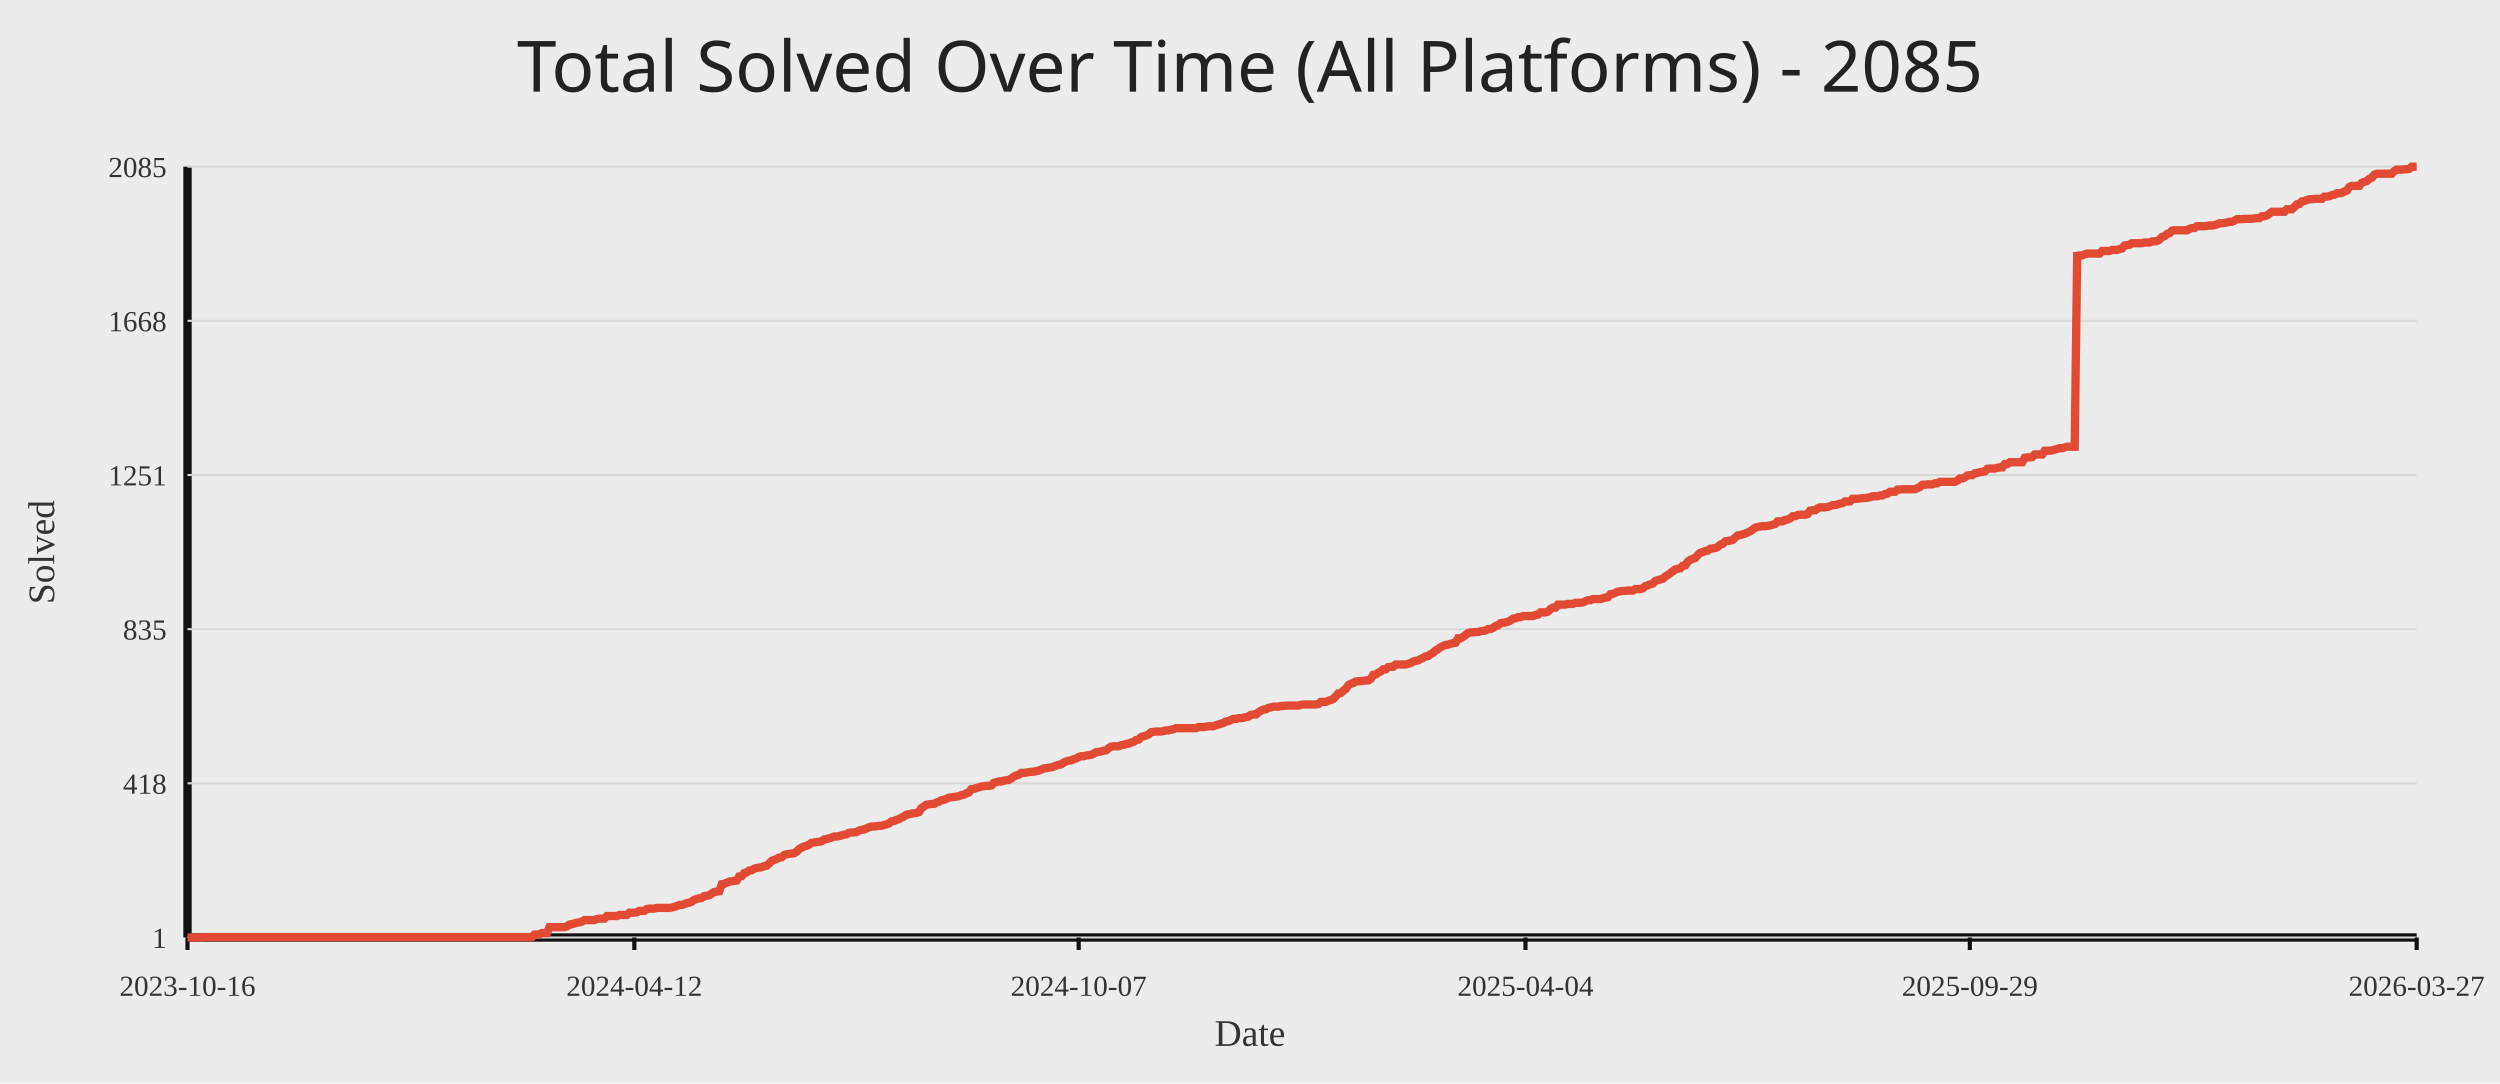
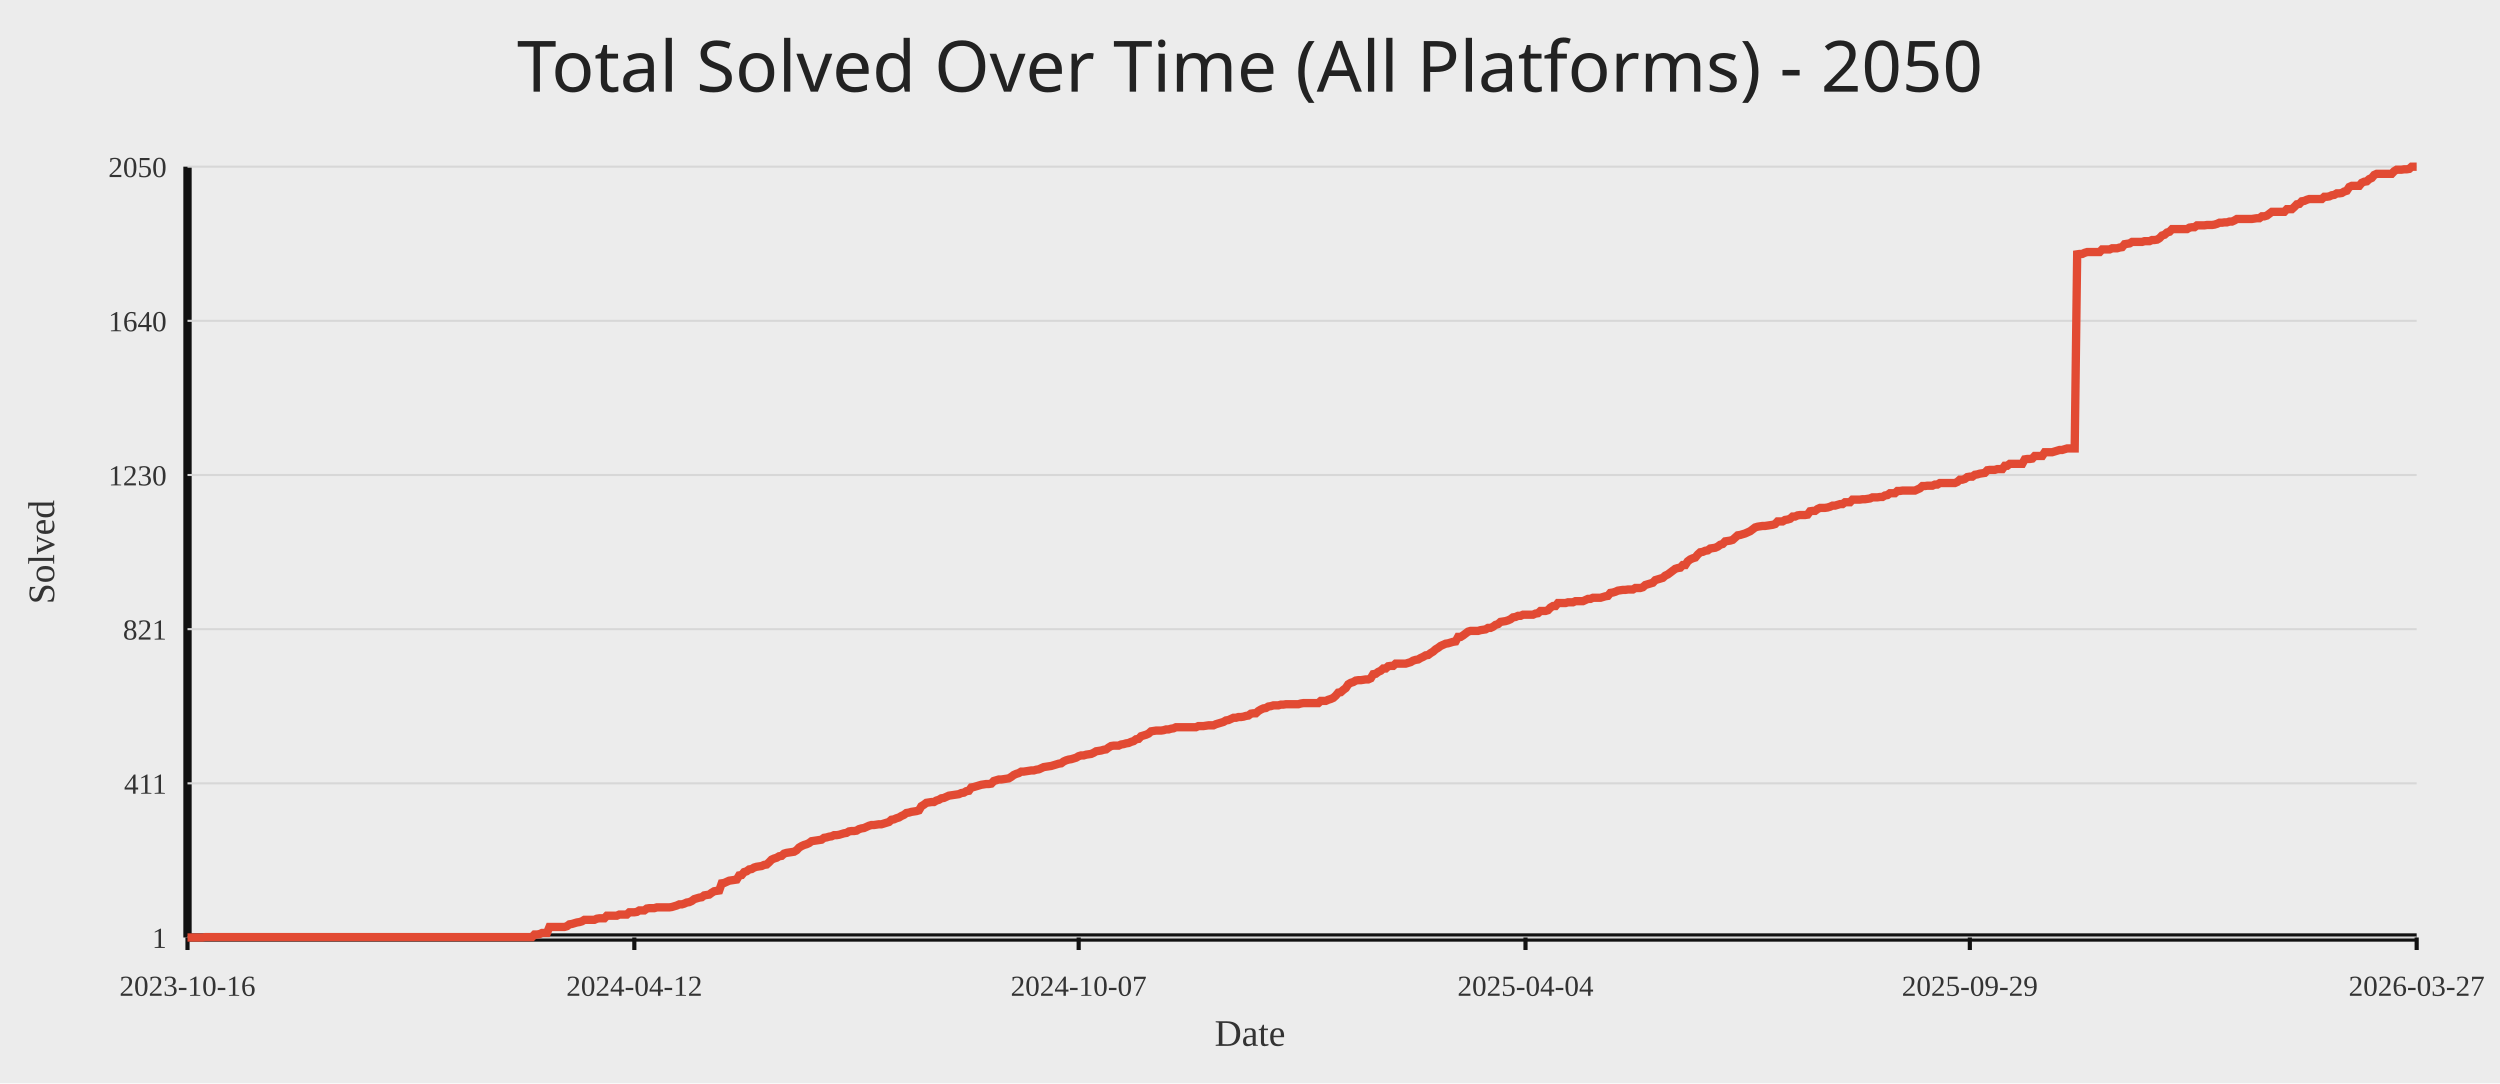
<svg xmlns="http://www.w3.org/2000/svg" width="1200" height="520">
  <rect width="100%" height="100%" fill="#ececec" />
-   <text x="50%" y="44" text-anchor="middle" fill="#222" font-size="34" font-family="Comic Sans MS, Segoe UI">Total Solved Over Time (All Platforms) - 2085</text>
+   <text x="50%" y="44" text-anchor="middle" fill="#222" font-size="34" font-family="Comic Sans MS, Segoe UI">Total Solved Over Time (All Platforms) - 2050</text>
  <line x1="90" y1="450" x2="1160" y2="450" stroke="#111" stroke-width="4" />
  <line x1="90" y1="80" x2="90" y2="450" stroke="#111" stroke-width="4" />
  <line x1="90" y1="450.00" x2="1160" y2="450.00" stroke="#d7d7d7" stroke-width="1" />
  <text x="80" y="455.00" text-anchor="end" fill="#333" font-size="14">1</text>
  <line x1="90" y1="376.00" x2="1160" y2="376.00" stroke="#d7d7d7" stroke-width="1" />
-   <text x="80" y="381.00" text-anchor="end" fill="#333" font-size="14">418</text>
+   <text x="80" y="381.00" text-anchor="end" fill="#333" font-size="14">411</text>
  <line x1="90" y1="302.00" x2="1160" y2="302.00" stroke="#d7d7d7" stroke-width="1" />
-   <text x="80" y="307.00" text-anchor="end" fill="#333" font-size="14">835</text>
+   <text x="80" y="307.00" text-anchor="end" fill="#333" font-size="14">821</text>
  <line x1="90" y1="228.00" x2="1160" y2="228.00" stroke="#d7d7d7" stroke-width="1" />
-   <text x="80" y="233.00" text-anchor="end" fill="#333" font-size="14">1251</text>
+   <text x="80" y="233.00" text-anchor="end" fill="#333" font-size="14">1230</text>
  <line x1="90" y1="154.00" x2="1160" y2="154.00" stroke="#d7d7d7" stroke-width="1" />
-   <text x="80" y="159.00" text-anchor="end" fill="#333" font-size="14">1668</text>
+   <text x="80" y="159.00" text-anchor="end" fill="#333" font-size="14">1640</text>
  <line x1="90" y1="80.00" x2="1160" y2="80.00" stroke="#d7d7d7" stroke-width="1" />
-   <text x="80" y="85.00" text-anchor="end" fill="#333" font-size="14">2085</text>
+   <text x="80" y="85.00" text-anchor="end" fill="#333" font-size="14">2050</text>
  <line x1="90.00" y1="450" x2="90.00" y2="456" stroke="#111" stroke-width="2" />
  <text x="90.00" y="478" text-anchor="middle" fill="#333" font-size="14">2023-10-16</text>
  <line x1="304.48" y1="450" x2="304.48" y2="456" stroke="#111" stroke-width="2" />
  <text x="304.48" y="478" text-anchor="middle" fill="#333" font-size="14">2024-04-12</text>
  <line x1="517.76" y1="450" x2="517.76" y2="456" stroke="#111" stroke-width="2" />
  <text x="517.76" y="478" text-anchor="middle" fill="#333" font-size="14">2024-10-07</text>
  <line x1="732.24" y1="450" x2="732.24" y2="456" stroke="#111" stroke-width="2" />
  <text x="732.24" y="478" text-anchor="middle" fill="#333" font-size="14">2025-04-04</text>
  <line x1="945.52" y1="450" x2="945.52" y2="456" stroke="#111" stroke-width="2" />
  <text x="945.52" y="478" text-anchor="middle" fill="#333" font-size="14">2025-09-29</text>
  <line x1="1160.00" y1="450" x2="1160.00" y2="456" stroke="#111" stroke-width="2" />
  <text x="1160.00" y="478" text-anchor="middle" fill="#333" font-size="14">2026-03-27</text>
-   <polyline fill="none" stroke="#e24a33" stroke-width="4" points="90.00,450.00 91.20,450.00 92.40,450.00 93.59,450.00 94.79,450.00 95.99,450.00 97.19,450.00 98.39,449.82 99.59,449.82 100.78,449.82 101.98,449.82 103.18,449.82 104.38,449.82 105.58,449.82 106.77,449.82 107.97,449.82 109.17,449.82 110.37,449.82 111.57,449.82 112.77,449.82 113.96,449.82 115.16,449.82 116.36,449.82 117.56,449.82 118.76,449.82 119.96,449.82 121.15,449.82 122.35,449.82 123.55,449.82 124.75,449.82 125.95,449.82 127.14,449.82 128.34,449.82 129.54,449.82 130.74,449.82 131.94,449.82 133.14,449.82 134.33,449.82 135.53,449.82 136.73,449.82 137.93,449.82 139.13,449.82 140.32,449.82 141.52,449.82 142.72,449.82 143.92,449.82 145.12,449.82 146.32,449.82 147.51,449.82 148.71,449.82 149.91,449.82 151.11,449.82 152.31,449.82 153.51,449.82 154.70,449.82 155.90,449.82 157.10,449.82 158.30,449.82 159.50,449.82 160.69,449.82 161.89,449.82 163.09,449.82 164.29,449.82 165.49,449.82 166.69,449.82 167.88,449.82 169.08,449.82 170.28,449.82 171.48,449.82 172.68,449.82 173.87,449.82 175.07,449.82 176.27,449.82 177.47,449.82 178.67,449.82 179.87,449.82 181.06,449.82 182.26,449.82 183.46,449.82 184.66,449.82 185.86,449.82 187.05,449.82 188.25,449.82 189.45,449.82 190.65,449.82 191.85,449.82 193.05,449.82 194.24,449.82 195.44,449.82 196.64,449.82 197.84,449.82 199.04,449.82 200.24,449.82 201.43,449.82 202.63,449.82 203.83,449.82 205.03,449.82 206.23,449.82 207.42,449.82 208.62,449.82 209.82,449.82 211.02,449.82 212.22,449.82 213.42,449.82 214.61,449.82 215.81,449.82 217.01,449.82 218.21,449.82 219.41,449.82 220.60,449.82 221.80,449.82 223.00,449.82 224.20,449.82 225.40,449.82 226.60,449.82 227.79,449.82 228.99,449.82 230.19,449.82 231.39,449.82 232.59,449.82 233.78,449.82 234.98,449.82 236.18,449.82 237.38,449.82 238.58,449.82 239.78,449.82 240.97,449.82 242.17,449.82 243.37,449.82 244.57,449.82 245.77,449.82 246.97,449.82 248.16,449.82 249.36,449.82 250.56,449.82 251.76,449.82 252.96,449.82 254.15,449.82 255.35,449.82 256.55,448.58 257.75,448.58 258.95,448.40 260.15,447.87 261.34,447.87 262.54,447.87 263.74,445.03 264.94,445.03 266.14,445.03 267.33,445.03 268.53,445.03 269.73,445.03 270.93,445.03 272.13,444.67 273.33,443.79 274.52,443.61 275.72,443.25 276.92,442.90 278.12,442.72 279.32,442.37 280.52,441.66 281.71,441.66 282.91,441.66 284.11,441.66 285.31,441.66 286.51,441.12 287.70,440.95 288.90,440.95 290.10,440.95 291.30,439.70 292.50,439.70 293.70,439.70 294.89,439.70 296.09,439.70 297.29,439.17 298.49,439.17 299.69,439.17 300.88,439.17 302.08,438.10 303.28,438.10 304.48,438.10 305.68,437.93 306.88,437.22 308.07,437.22 309.27,437.22 310.47,436.33 311.67,436.15 312.87,436.15 314.06,436.15 315.26,435.80 316.46,435.80 317.66,435.80 318.86,435.80 320.06,435.80 321.25,435.80 322.45,435.62 323.65,435.26 324.85,434.91 326.05,434.38 327.25,434.38 328.44,434.02 329.64,433.49 330.84,433.31 332.04,432.78 333.24,431.89 334.43,431.54 335.63,431.18 336.83,431.00 338.03,430.12 339.23,429.94 340.43,429.76 341.62,428.87 342.82,428.16 344.02,427.98 345.22,427.81 346.42,424.43 347.61,424.26 348.81,423.72 350.01,423.19 351.21,423.01 352.41,422.84 353.61,422.66 354.80,420.71 356.00,420.53 357.20,419.11 358.40,418.75 359.60,417.86 360.80,417.69 361.99,416.98 363.19,416.62 364.39,416.44 365.59,416.27 366.79,415.73 367.98,415.56 369.18,414.49 370.38,413.25 371.58,412.72 372.78,412.36 373.98,411.65 375.17,411.47 376.37,410.41 377.57,410.05 378.77,409.88 379.97,409.70 381.16,409.52 382.36,408.81 383.56,407.57 384.76,406.86 385.96,406.32 387.16,405.97 388.35,405.44 389.55,404.55 390.75,404.37 391.95,404.19 393.15,404.02 394.34,403.84 395.54,402.95 396.74,402.77 397.94,402.42 399.14,402.06 400.34,401.53 401.53,401.53 402.73,401.35 403.93,401.00 405.13,400.64 406.33,400.47 407.53,399.76 408.72,399.58 409.92,399.58 411.12,399.40 412.32,398.69 413.52,398.33 414.71,398.16 415.91,397.62 417.11,397.09 418.31,396.74 419.51,396.74 420.71,396.56 421.90,396.38 423.10,396.38 424.30,396.03 425.50,395.67 426.70,395.32 427.89,394.25 429.09,394.07 430.29,393.54 431.49,393.19 432.69,392.48 433.89,391.94 435.08,391.06 436.28,390.88 437.48,390.52 438.68,390.35 439.88,390.17 441.08,389.81 442.27,387.86 443.47,387.15 444.67,386.26 445.87,386.08 447.07,385.91 448.26,385.91 449.46,385.20 450.66,384.84 451.86,384.13 453.06,383.95 454.26,383.42 455.45,382.89 456.65,382.71 457.85,382.53 459.05,382.36 460.25,382.18 461.44,381.65 462.64,381.47 463.84,380.76 465.04,380.40 466.24,378.81 467.44,378.63 468.63,378.27 469.83,377.92 471.03,377.56 472.23,377.38 473.43,377.21 474.62,377.21 475.82,377.03 477.02,375.79 478.22,375.43 479.42,375.08 480.62,375.08 481.81,374.72 483.01,374.54 484.21,374.37 485.41,373.66 486.61,372.77 487.81,372.24 489.00,371.88 490.20,370.99 491.40,370.99 492.60,370.82 493.80,370.64 494.99,370.46 496.19,370.46 497.39,370.11 498.59,369.93 499.79,369.40 500.99,368.86 502.18,368.69 503.38,368.51 504.58,368.33 505.78,367.98 506.98,367.44 508.17,367.09 509.37,366.91 510.57,366.02 511.77,365.49 512.97,365.13 514.17,364.96 515.36,364.42 516.56,364.07 517.76,363.36 518.96,363.00 520.16,363.00 521.35,362.65 522.55,362.47 523.75,362.29 524.95,361.76 526.15,361.05 527.35,360.87 528.54,360.70 529.74,360.34 530.94,360.16 532.14,359.10 533.34,358.39 534.54,358.21 535.73,358.21 536.93,358.21 538.13,357.68 539.33,357.50 540.53,357.14 541.72,356.97 542.92,356.43 544.12,356.08 545.32,355.19 546.52,355.01 547.72,353.77 548.91,353.42 550.11,353.06 551.31,352.53 552.51,351.46 553.71,351.29 554.90,351.11 556.10,351.11 557.30,351.11 558.50,350.93 559.70,350.58 560.90,350.58 562.09,350.22 563.29,350.04 564.49,349.51 565.69,349.51 566.89,349.51 568.09,349.51 569.28,349.51 570.48,349.51 571.68,349.51 572.88,349.51 574.08,349.51 575.27,348.98 576.47,348.98 577.67,348.98 578.87,348.80 580.07,348.62 581.27,348.62 582.46,348.62 583.66,348.09 584.86,347.74 586.06,347.38 587.26,347.02 588.45,346.31 589.65,346.14 590.85,345.60 592.05,345.07 593.25,345.07 594.45,344.72 595.64,344.72 596.84,344.54 598.04,344.18 599.24,344.01 600.44,343.12 601.63,342.94 602.83,342.94 604.03,341.88 605.23,341.17 606.43,340.63 607.63,340.46 608.82,339.75 610.02,339.57 611.22,339.21 612.42,339.21 613.62,339.21 614.82,338.86 616.01,338.86 617.21,338.68 618.41,338.68 619.61,338.68 620.81,338.68 622.00,338.68 623.20,338.68 624.40,338.33 625.60,338.15 626.80,338.15 628.00,338.15 629.19,338.15 630.39,338.15 631.59,338.15 632.79,337.97 633.99,336.90 635.18,336.90 636.38,336.90 637.58,336.37 638.78,336.02 639.98,335.48 641.18,334.24 642.37,332.82 643.57,332.64 644.77,331.58 645.97,330.69 647.17,328.92 648.37,328.21 649.56,327.85 650.76,327.14 651.96,326.96 653.16,326.96 654.36,326.79 655.55,326.61 656.75,326.61 657.95,325.90 659.15,323.94 660.35,323.77 661.55,322.88 662.74,322.35 663.94,321.28 665.14,321.28 666.34,320.22 667.54,320.04 668.73,320.04 669.93,318.97 671.13,318.97 672.33,318.97 673.53,318.97 674.73,318.97 675.92,318.62 677.12,318.26 678.32,317.55 679.52,317.20 680.72,317.02 681.91,316.31 683.11,315.78 684.31,315.07 685.51,314.89 686.71,314.00 687.91,313.29 689.10,312.23 690.30,311.52 691.50,310.63 692.70,310.10 693.90,309.56 695.10,309.39 696.29,309.03 697.49,308.68 698.69,308.50 699.89,306.37 701.09,306.37 702.28,305.66 703.48,304.77 704.68,303.88 705.88,303.53 707.08,303.53 708.28,303.35 709.47,303.35 710.67,302.99 711.87,302.82 713.07,302.64 714.27,301.93 715.46,301.93 716.66,301.40 717.86,300.51 719.06,300.15 720.26,299.09 721.46,298.91 722.65,298.73 723.85,298.38 725.05,297.85 726.25,296.96 727.45,296.78 728.65,296.25 729.84,296.25 731.04,295.71 732.24,295.71 733.44,295.71 734.64,295.71 735.83,295.71 737.03,295.18 738.23,295.00 739.43,293.94 740.63,293.94 741.83,293.94 743.02,293.58 744.22,292.34 745.42,291.63 746.62,291.63 747.82,290.21 749.01,290.21 750.21,290.21 751.41,290.21 752.61,289.86 753.81,289.86 755.01,289.86 756.20,289.32 757.40,289.32 758.60,289.32 759.80,289.15 761.00,288.61 762.19,288.08 763.39,288.08 764.59,287.55 765.79,287.55 766.99,287.55 768.19,287.55 769.38,287.19 770.58,286.84 771.78,286.66 772.98,285.24 774.18,285.06 775.38,284.53 776.57,284.00 777.77,283.82 778.97,283.64 780.17,283.64 781.37,283.46 782.56,283.46 783.76,283.46 784.96,282.75 786.16,282.75 787.36,282.75 788.56,282.40 789.75,281.33 790.95,280.98 792.15,280.45 793.35,280.09 794.55,278.85 795.74,278.49 796.94,278.14 798.14,277.78 799.34,276.72 800.54,276.01 801.74,275.12 802.93,274.23 804.13,273.34 805.33,272.99 806.53,272.81 807.73,271.57 808.92,271.39 810.12,269.62 811.32,268.73 812.52,268.20 813.72,267.84 814.92,266.42 816.11,265.36 817.31,265.00 818.51,264.47 819.71,264.29 820.91,263.40 822.11,263.22 823.30,263.05 824.50,262.51 825.70,261.45 826.90,261.09 828.10,259.85 829.29,259.67 830.49,259.50 831.69,259.14 832.89,258.08 834.09,257.01 835.29,256.83 836.48,256.48 837.68,256.12 838.88,255.59 840.08,255.06 841.28,254.17 842.47,253.28 843.67,252.93 844.87,252.75 846.07,252.57 847.27,252.57 848.47,252.39 849.66,252.22 850.86,251.86 852.06,251.51 853.26,250.26 854.46,250.26 855.66,250.26 856.85,249.55 858.05,249.38 859.25,248.84 860.45,247.78 861.65,247.78 862.84,247.25 864.04,247.07 865.24,247.07 866.44,247.07 867.64,246.71 868.84,245.12 870.03,244.94 871.23,244.94 872.43,244.05 873.63,243.52 874.83,243.52 876.02,243.52 877.22,243.34 878.42,242.98 879.62,242.45 880.82,242.45 882.02,242.10 883.21,241.74 884.41,241.56 885.61,240.68 886.81,240.68 888.01,240.68 889.20,239.43 890.40,239.43 891.60,239.43 892.80,239.26 894.00,239.08 895.20,239.08 896.39,238.90 897.59,238.72 898.79,238.19 899.99,238.19 901.19,238.19 902.39,237.84 903.58,237.84 904.78,237.13 905.98,236.95 907.18,236.06 908.38,236.06 909.57,236.06 910.77,235.00 911.97,235.00 913.17,234.82 914.37,234.82 915.57,234.82 916.76,234.82 917.96,234.82 919.16,234.82 920.36,234.29 921.56,233.75 922.75,232.69 923.95,232.69 925.15,232.51 926.35,232.51 927.55,232.51 928.75,231.98 929.94,231.98 931.14,231.27 932.34,231.27 933.54,231.27 934.74,231.27 935.94,231.27 937.13,231.27 938.33,231.27 939.53,230.73 940.73,229.67 941.93,229.67 943.12,229.14 944.32,228.25 945.52,228.07 946.72,228.07 947.92,227.18 949.12,227.01 950.31,226.65 951.51,226.47 952.71,226.30 953.91,225.05 955.11,224.88 956.30,224.88 957.50,224.88 958.70,224.52 959.90,224.34 961.10,224.34 962.30,222.74 963.49,222.74 964.69,221.86 965.89,221.86 967.09,221.86 968.29,221.86 969.48,221.86 970.68,221.86 971.88,219.73 973.08,219.55 974.28,219.55 975.48,219.37 976.67,218.13 977.87,218.13 979.07,218.13 980.27,218.13 981.47,216.35 982.67,216.35 983.86,216.35 985.06,216.18 986.26,215.82 987.46,215.47 988.66,215.11 989.85,215.11 991.05,214.76 992.25,214.40 993.45,214.40 994.65,214.40 995.85,214.40 997.04,122.79 998.24,122.61 999.44,122.61 1000.64,122.08 1001.84,121.72 1003.03,121.72 1004.23,121.72 1005.43,121.72 1006.63,121.72 1007.83,121.72 1009.03,120.48 1010.22,120.48 1011.42,120.48 1012.62,120.48 1013.82,119.95 1015.02,119.95 1016.22,119.95 1017.41,119.59 1018.61,119.24 1019.81,117.82 1021.01,117.64 1022.21,117.46 1023.40,116.75 1024.60,116.75 1025.80,116.75 1027.00,116.75 1028.20,116.75 1029.40,116.40 1030.59,116.40 1031.79,116.40 1032.99,115.86 1034.19,115.86 1035.39,115.69 1036.58,114.98 1037.78,113.73 1038.98,113.38 1040.18,112.31 1041.38,111.96 1042.58,110.71 1043.77,110.54 1044.97,110.54 1046.17,110.54 1047.37,110.54 1048.57,110.54 1049.76,110.54 1050.96,109.83 1052.16,109.47 1053.36,109.47 1054.56,108.58 1055.76,108.58 1056.95,108.58 1058.15,108.58 1059.35,108.41 1060.55,108.23 1061.75,108.23 1062.95,108.05 1064.14,107.70 1065.34,107.16 1066.54,107.16 1067.74,106.99 1068.94,106.81 1070.13,106.45 1071.33,106.45 1072.53,105.92 1073.73,105.21 1074.93,105.21 1076.13,105.21 1077.32,105.03 1078.52,105.03 1079.72,105.03 1080.92,105.03 1082.12,104.86 1083.31,104.68 1084.51,104.68 1085.71,103.79 1086.91,103.79 1088.11,103.44 1089.31,102.55 1090.50,101.66 1091.70,101.66 1092.90,101.66 1094.10,101.66 1095.30,101.66 1096.49,101.66 1097.69,100.42 1098.89,100.42 1100.09,100.42 1101.29,99.35 1102.49,98.11 1103.68,97.93 1104.88,96.69 1106.08,96.51 1107.28,95.98 1108.48,95.62 1109.68,95.62 1110.87,95.45 1112.07,95.45 1113.27,95.45 1114.47,95.45 1115.67,94.38 1116.86,94.38 1118.06,94.20 1119.26,93.67 1120.46,93.49 1121.66,92.78 1122.86,92.78 1124.05,92.61 1125.25,91.90 1126.45,91.54 1127.65,89.76 1128.85,89.23 1130.04,89.23 1131.24,89.23 1132.44,89.23 1133.64,87.81 1134.84,87.28 1136.04,86.92 1137.23,85.86 1138.43,85.33 1139.63,83.91 1140.83,83.37 1142.03,83.37 1143.23,83.37 1144.42,83.37 1145.62,83.37 1146.82,83.37 1148.02,83.37 1149.22,82.13 1150.41,81.42 1151.61,81.42 1152.81,81.42 1154.01,81.24 1155.21,81.24 1156.41,81.07 1157.60,80.00 1158.80,80.00 1160.00,80.00" />
+   <polyline fill="none" stroke="#e24a33" stroke-width="4" points="90.00,450.00 91.20,450.00 92.40,450.00 93.59,450.00 94.79,450.00 95.99,450.00 97.19,450.00 98.39,449.82 99.59,449.82 100.78,449.82 101.98,449.82 103.18,449.82 104.38,449.82 105.58,449.82 106.77,449.82 107.97,449.82 109.17,449.82 110.37,449.82 111.57,449.82 112.77,449.82 113.96,449.82 115.16,449.82 116.36,449.82 117.56,449.82 118.76,449.82 119.96,449.82 121.15,449.82 122.35,449.82 123.55,449.82 124.75,449.82 125.95,449.82 127.14,449.82 128.34,449.82 129.54,449.82 130.74,449.82 131.94,449.82 133.14,449.82 134.33,449.82 135.53,449.82 136.73,449.82 137.93,449.82 139.13,449.82 140.32,449.82 141.52,449.82 142.72,449.82 143.92,449.82 145.12,449.82 146.32,449.82 147.51,449.82 148.71,449.82 149.91,449.82 151.11,449.82 152.31,449.82 153.51,449.82 154.70,449.82 155.90,449.82 157.10,449.82 158.30,449.82 159.50,449.82 160.69,449.82 161.89,449.82 163.09,449.82 164.29,449.82 165.49,449.82 166.69,449.82 167.88,449.82 169.08,449.82 170.28,449.82 171.48,449.82 172.68,449.82 173.87,449.82 175.07,449.82 176.27,449.82 177.47,449.82 178.67,449.82 179.87,449.82 181.06,449.82 182.26,449.82 183.46,449.82 184.66,449.82 185.86,449.82 187.05,449.82 188.25,449.82 189.45,449.82 190.65,449.82 191.85,449.82 193.05,449.82 194.24,449.82 195.44,449.82 196.64,449.82 197.84,449.82 199.04,449.82 200.24,449.82 201.43,449.82 202.63,449.82 203.83,449.82 205.03,449.82 206.23,449.82 207.42,449.82 208.62,449.82 209.82,449.82 211.02,449.82 212.22,449.82 213.42,449.82 214.61,449.82 215.81,449.82 217.01,449.82 218.21,449.82 219.41,449.82 220.60,449.82 221.80,449.82 223.00,449.82 224.20,449.82 225.40,449.82 226.60,449.82 227.79,449.82 228.99,449.82 230.19,449.82 231.39,449.82 232.59,449.82 233.78,449.82 234.98,449.82 236.18,449.82 237.38,449.82 238.58,449.82 239.78,449.82 240.97,449.82 242.17,449.82 243.37,449.82 244.57,449.82 245.77,449.82 246.97,449.82 248.16,449.82 249.36,449.82 250.56,449.82 251.76,449.82 252.96,449.82 254.15,449.82 255.35,449.82 256.55,448.56 257.75,448.56 258.95,448.37 260.15,447.83 261.34,447.83 262.54,447.83 263.74,444.94 264.94,444.94 266.14,444.94 267.33,444.94 268.53,444.94 269.73,444.94 270.93,444.94 272.13,444.58 273.33,443.68 274.52,443.50 275.72,443.14 276.92,442.78 278.12,442.60 279.32,442.24 280.52,441.51 281.71,441.51 282.91,441.51 284.11,441.51 285.31,441.51 286.51,440.97 287.70,440.79 288.90,440.79 290.10,440.79 291.30,439.53 292.50,439.53 293.70,439.53 294.89,439.53 296.09,439.53 297.29,438.98 298.49,438.98 299.69,438.98 300.88,438.98 302.08,437.90 303.28,437.90 304.48,437.90 305.68,437.72 306.88,437.00 308.07,437.00 309.27,437.00 310.47,436.10 311.67,435.92 312.87,435.92 314.06,435.92 315.26,435.55 316.46,435.55 317.66,435.55 318.86,435.55 320.06,435.55 321.25,435.55 322.45,435.37 323.65,435.01 324.85,434.65 326.05,434.11 327.25,434.11 328.44,433.75 329.64,433.21 330.84,433.03 332.04,432.48 333.24,431.58 334.43,431.22 335.63,430.86 336.83,430.68 338.03,429.78 339.23,429.59 340.43,429.41 341.62,428.51 342.82,427.79 344.02,427.61 345.22,427.43 346.42,424.00 347.61,423.82 348.81,423.27 350.01,422.73 351.21,422.55 352.41,422.37 353.61,422.19 354.80,420.20 356.00,420.02 357.20,418.58 358.40,418.22 359.60,417.32 360.80,417.14 361.99,416.41 363.19,416.05 364.39,415.87 365.59,415.69 366.79,415.15 367.98,414.97 369.18,413.88 370.38,412.62 371.58,412.08 372.78,411.72 373.98,411.00 375.17,410.82 376.37,409.73 377.57,409.37 378.77,409.19 379.97,409.01 381.16,408.83 382.36,408.11 383.56,406.84 384.76,406.12 385.96,405.58 387.16,405.22 388.35,404.68 389.55,403.77 390.75,403.59 391.95,403.41 393.15,403.23 394.34,403.05 395.54,402.15 396.74,401.97 397.94,401.61 399.14,401.43 400.34,400.88 401.53,400.88 402.73,400.70 403.93,400.34 405.13,399.98 406.33,399.80 407.53,399.08 408.72,398.90 409.92,398.90 411.12,398.72 412.32,397.99 413.52,397.63 414.71,397.45 415.91,396.91 417.11,396.37 418.31,396.01 419.51,396.01 420.71,395.83 421.90,395.65 423.10,395.65 424.30,395.29 425.50,394.92 426.70,394.56 427.89,393.48 429.09,393.30 430.29,392.76 431.49,392.40 432.69,391.67 433.89,391.13 435.08,390.23 436.28,390.05 437.48,389.69 438.68,389.51 439.88,389.33 441.08,388.97 442.27,386.98 443.47,386.26 444.67,385.35 445.87,385.17 447.07,384.99 448.26,384.99 449.46,384.27 450.66,383.91 451.86,383.19 453.06,383.01 454.26,382.46 455.45,381.92 456.65,381.74 457.85,381.56 459.05,381.38 460.25,381.20 461.44,380.66 462.64,380.48 463.84,379.76 465.04,379.58 466.24,377.95 467.44,377.77 468.63,377.41 469.83,377.05 471.03,376.69 472.23,376.51 473.43,376.33 474.62,376.33 475.82,376.14 477.02,374.88 478.22,374.52 479.42,374.16 480.62,374.16 481.81,373.98 483.01,373.80 484.21,373.62 485.41,372.89 486.61,371.99 487.81,371.45 489.00,371.09 490.20,370.37 491.40,370.37 492.60,370.19 493.80,370.00 494.99,369.82 496.19,369.82 497.39,369.46 498.59,369.28 499.79,368.74 500.99,368.20 502.18,368.02 503.38,367.84 504.58,367.66 505.78,367.30 506.98,366.94 508.17,366.57 509.37,366.39 510.57,365.49 511.77,364.95 512.97,364.59 514.17,364.41 515.36,364.05 516.56,363.68 517.76,362.96 518.96,362.60 520.16,362.60 521.35,362.24 522.55,362.06 523.75,361.88 524.95,361.34 526.15,360.61 527.35,360.43 528.54,360.25 529.74,359.89 530.94,359.71 532.14,358.81 533.34,358.09 534.54,357.91 535.73,357.91 536.93,357.91 538.13,357.36 539.33,357.18 540.53,356.82 541.72,356.64 542.92,356.10 544.12,355.74 545.32,354.84 546.52,354.66 547.72,353.39 548.91,353.03 550.11,352.67 551.31,352.13 552.51,351.04 553.71,350.86 554.90,350.68 556.10,350.68 557.30,350.68 558.50,350.50 559.70,350.14 560.90,350.14 562.09,349.78 563.29,349.60 564.49,349.06 565.69,349.06 566.89,349.06 568.09,349.06 569.28,349.06 570.48,349.06 571.68,349.06 572.88,349.06 574.08,349.06 575.27,348.52 576.47,348.52 577.67,348.52 578.87,348.34 580.07,348.16 581.27,348.16 582.46,348.16 583.66,347.61 584.86,347.25 586.06,346.89 587.26,346.53 588.45,345.81 589.65,345.63 590.85,345.09 592.05,344.54 593.25,344.54 594.45,344.18 595.64,344.18 596.84,344.00 598.04,343.64 599.24,343.46 600.44,342.56 601.63,342.38 602.83,342.38 604.03,341.29 605.23,340.57 606.43,340.03 607.63,339.85 608.82,339.13 610.02,338.95 611.22,338.58 612.42,338.58 613.62,338.58 614.82,338.22 616.01,338.22 617.21,338.04 618.41,338.04 619.61,338.04 620.81,338.04 622.00,338.04 623.20,338.04 624.40,337.68 625.60,337.50 626.80,337.50 628.00,337.50 629.19,337.50 630.39,337.50 631.59,337.50 632.79,337.50 633.99,336.42 635.18,336.42 636.38,336.42 637.58,335.88 638.78,335.51 639.98,334.97 641.18,333.89 642.37,332.45 643.57,332.26 644.77,331.18 645.97,330.28 647.17,328.47 648.37,327.75 649.56,327.39 650.76,326.67 651.96,326.49 653.16,326.49 654.36,326.31 655.55,326.12 656.75,326.12 657.95,325.58 659.15,323.60 660.35,323.42 661.55,322.51 662.74,321.97 663.94,320.89 665.14,320.89 666.34,319.80 667.54,319.62 668.73,319.62 669.93,318.54 671.13,318.54 672.33,318.54 673.53,318.54 674.73,318.54 675.92,318.18 677.12,317.82 678.32,317.10 679.52,316.73 680.72,316.55 681.91,315.83 683.11,315.29 684.31,314.57 685.51,314.39 686.71,313.48 687.91,312.76 689.10,311.68 690.30,310.96 691.50,310.05 692.70,309.51 693.90,308.97 695.10,308.79 696.29,308.43 697.49,308.07 698.69,307.89 699.89,305.72 701.09,305.72 702.28,305.00 703.48,304.09 704.68,303.19 705.88,302.83 707.08,302.83 708.28,302.83 709.47,302.83 710.67,302.47 711.87,302.29 713.07,302.11 714.27,301.39 715.46,301.39 716.66,300.84 717.86,299.94 719.06,299.58 720.26,298.50 721.46,298.32 722.65,298.14 723.85,297.77 725.05,297.23 726.25,296.33 727.45,296.15 728.65,295.61 729.84,295.61 731.04,295.07 732.24,295.07 733.44,295.07 734.64,295.07 735.83,295.07 737.03,294.52 738.23,294.34 739.43,293.26 740.63,293.26 741.83,293.26 743.02,292.90 744.22,291.63 745.42,290.91 746.62,290.91 747.82,289.47 749.01,289.47 750.21,289.47 751.41,289.47 752.61,289.11 753.81,289.11 755.01,289.11 756.20,288.57 757.40,288.57 758.60,288.57 759.80,288.57 761.00,288.02 762.19,287.48 763.39,287.48 764.59,286.94 765.79,286.94 766.99,286.94 768.19,286.94 769.38,286.58 770.58,286.22 771.78,286.04 772.98,284.59 774.18,284.41 775.38,284.05 776.57,283.51 777.77,283.33 778.97,283.15 780.17,283.15 781.37,282.97 782.56,282.97 783.76,282.97 784.96,282.24 786.16,282.24 787.36,282.24 788.56,281.88 789.75,280.80 790.95,280.44 792.15,280.08 793.35,279.72 794.55,278.45 795.74,278.09 796.94,277.73 798.14,277.37 799.34,276.29 800.54,275.74 801.74,274.84 802.93,273.94 804.13,273.04 805.33,272.67 806.53,272.49 807.73,271.23 808.92,271.23 810.12,269.42 811.32,268.52 812.52,267.98 813.72,267.62 814.92,266.17 816.11,265.09 817.31,264.91 818.51,264.37 819.71,264.19 820.91,263.28 822.11,263.10 823.30,262.92 824.50,262.38 825.70,261.48 826.90,261.12 828.10,259.85 829.29,259.67 830.49,259.49 831.69,259.13 832.89,258.05 834.09,256.96 835.29,256.78 836.48,256.42 837.68,256.06 838.88,255.52 840.08,254.98 841.28,254.08 842.47,253.17 843.67,252.81 844.87,252.63 846.07,252.45 847.27,252.45 848.47,252.27 849.66,252.09 850.86,251.91 852.06,251.55 853.26,250.28 854.46,250.28 855.66,250.28 856.85,249.56 858.05,249.38 859.25,249.02 860.45,247.94 861.65,247.94 862.84,247.39 864.04,247.21 865.24,247.21 866.44,247.21 867.64,247.03 868.84,245.41 870.03,245.23 871.23,245.23 872.43,244.32 873.63,243.78 874.83,243.78 876.02,243.78 877.22,243.60 878.42,243.24 879.62,242.70 880.82,242.70 882.02,242.34 883.21,241.98 884.41,241.98 885.61,241.07 886.81,241.07 888.01,241.07 889.20,239.81 890.40,239.81 891.60,239.81 892.80,239.81 894.00,239.63 895.20,239.63 896.39,239.45 897.59,239.27 898.79,238.73 899.99,238.73 901.19,238.73 902.39,238.55 903.58,238.55 904.78,237.82 905.98,237.64 907.18,236.74 908.38,236.74 909.57,236.74 910.77,235.66 911.97,235.66 913.17,235.48 914.37,235.48 915.57,235.48 916.76,235.48 917.96,235.48 919.16,235.48 920.36,234.93 921.56,234.39 922.75,233.31 923.95,233.31 925.15,233.13 926.35,233.13 927.55,233.13 928.75,232.59 929.94,232.59 931.14,231.86 932.34,231.86 933.54,231.86 934.74,231.86 935.94,231.86 937.13,231.86 938.33,231.86 939.53,231.32 940.73,230.24 941.93,230.24 943.12,229.88 944.32,228.98 945.52,228.79 946.72,228.79 947.92,227.89 949.12,227.71 950.31,227.35 951.51,227.17 952.71,226.99 953.91,225.72 955.11,225.54 956.30,225.54 957.50,225.54 958.70,225.18 959.90,225.18 961.10,225.18 962.30,223.56 963.49,223.56 964.69,222.65 965.89,222.65 967.09,222.65 968.29,222.65 969.48,222.65 970.68,222.65 971.88,220.49 973.08,220.31 974.28,220.31 975.48,220.13 976.67,218.86 977.87,218.86 979.07,218.86 980.27,218.86 981.47,217.06 982.67,217.06 983.86,217.06 985.06,217.06 986.26,216.70 987.46,216.33 988.66,215.97 989.85,215.97 991.05,215.61 992.25,215.25 993.45,215.25 994.65,215.25 995.85,215.25 997.04,122.07 998.24,121.89 999.44,121.89 1000.64,121.35 1001.84,120.99 1003.03,120.99 1004.23,120.99 1005.43,120.99 1006.63,120.99 1007.83,120.99 1009.03,119.73 1010.22,119.73 1011.42,119.73 1012.62,119.73 1013.82,119.18 1015.02,119.18 1016.22,119.18 1017.41,118.82 1018.61,118.64 1019.81,117.20 1021.01,117.02 1022.21,116.84 1023.40,116.12 1024.60,116.12 1025.80,116.12 1027.00,116.12 1028.20,116.12 1029.40,115.75 1030.59,115.75 1031.79,115.75 1032.99,115.21 1034.19,115.21 1035.39,115.03 1036.58,114.31 1037.78,113.05 1038.98,112.68 1040.18,111.60 1041.38,111.24 1042.58,109.98 1043.77,109.98 1044.97,109.98 1046.17,109.98 1047.37,109.98 1048.57,109.98 1049.76,109.98 1050.96,109.25 1052.16,109.07 1053.36,109.07 1054.56,108.17 1055.76,108.17 1056.95,108.17 1058.15,108.17 1059.35,107.99 1060.55,107.99 1061.75,107.99 1062.95,107.81 1064.14,107.45 1065.34,106.91 1066.54,106.91 1067.74,106.73 1068.94,106.73 1070.13,106.36 1071.33,106.36 1072.53,105.82 1073.73,105.10 1074.93,105.10 1076.13,105.10 1077.32,105.10 1078.52,105.10 1079.72,105.10 1080.92,105.10 1082.12,104.92 1083.31,104.74 1084.51,104.74 1085.71,103.84 1086.91,103.84 1088.11,103.47 1089.31,102.57 1090.50,101.67 1091.70,101.67 1092.90,101.67 1094.10,101.67 1095.30,101.67 1096.49,101.67 1097.69,100.41 1098.89,100.41 1100.09,100.41 1101.29,99.32 1102.49,98.06 1103.68,97.88 1104.88,96.61 1106.08,96.43 1107.28,95.89 1108.48,95.53 1109.68,95.53 1110.87,95.53 1112.07,95.53 1113.27,95.53 1114.47,95.53 1115.67,94.45 1116.86,94.45 1118.06,94.27 1119.26,93.72 1120.46,93.54 1121.66,92.82 1122.86,92.82 1124.05,92.64 1125.25,91.92 1126.45,91.56 1127.65,89.75 1128.85,89.21 1130.04,89.21 1131.24,89.21 1132.44,89.21 1133.64,87.76 1134.84,87.22 1136.04,87.04 1137.23,85.96 1138.43,85.42 1139.63,83.97 1140.83,83.43 1142.03,83.43 1143.23,83.43 1144.42,83.43 1145.62,83.43 1146.82,83.43 1148.02,83.43 1149.22,82.17 1150.41,81.44 1151.61,81.44 1152.81,81.44 1154.01,81.26 1155.21,81.26 1156.41,81.08 1157.60,80.00 1158.80,80.00 1160.00,80.00" />
  <text x="50%" y="502" text-anchor="middle" fill="#333" font-size="18">Date</text>
  <text x="26" y="265.00" transform="rotate(-90 26 265.00)" text-anchor="middle" fill="#333" font-size="18">Solved</text>
</svg>
